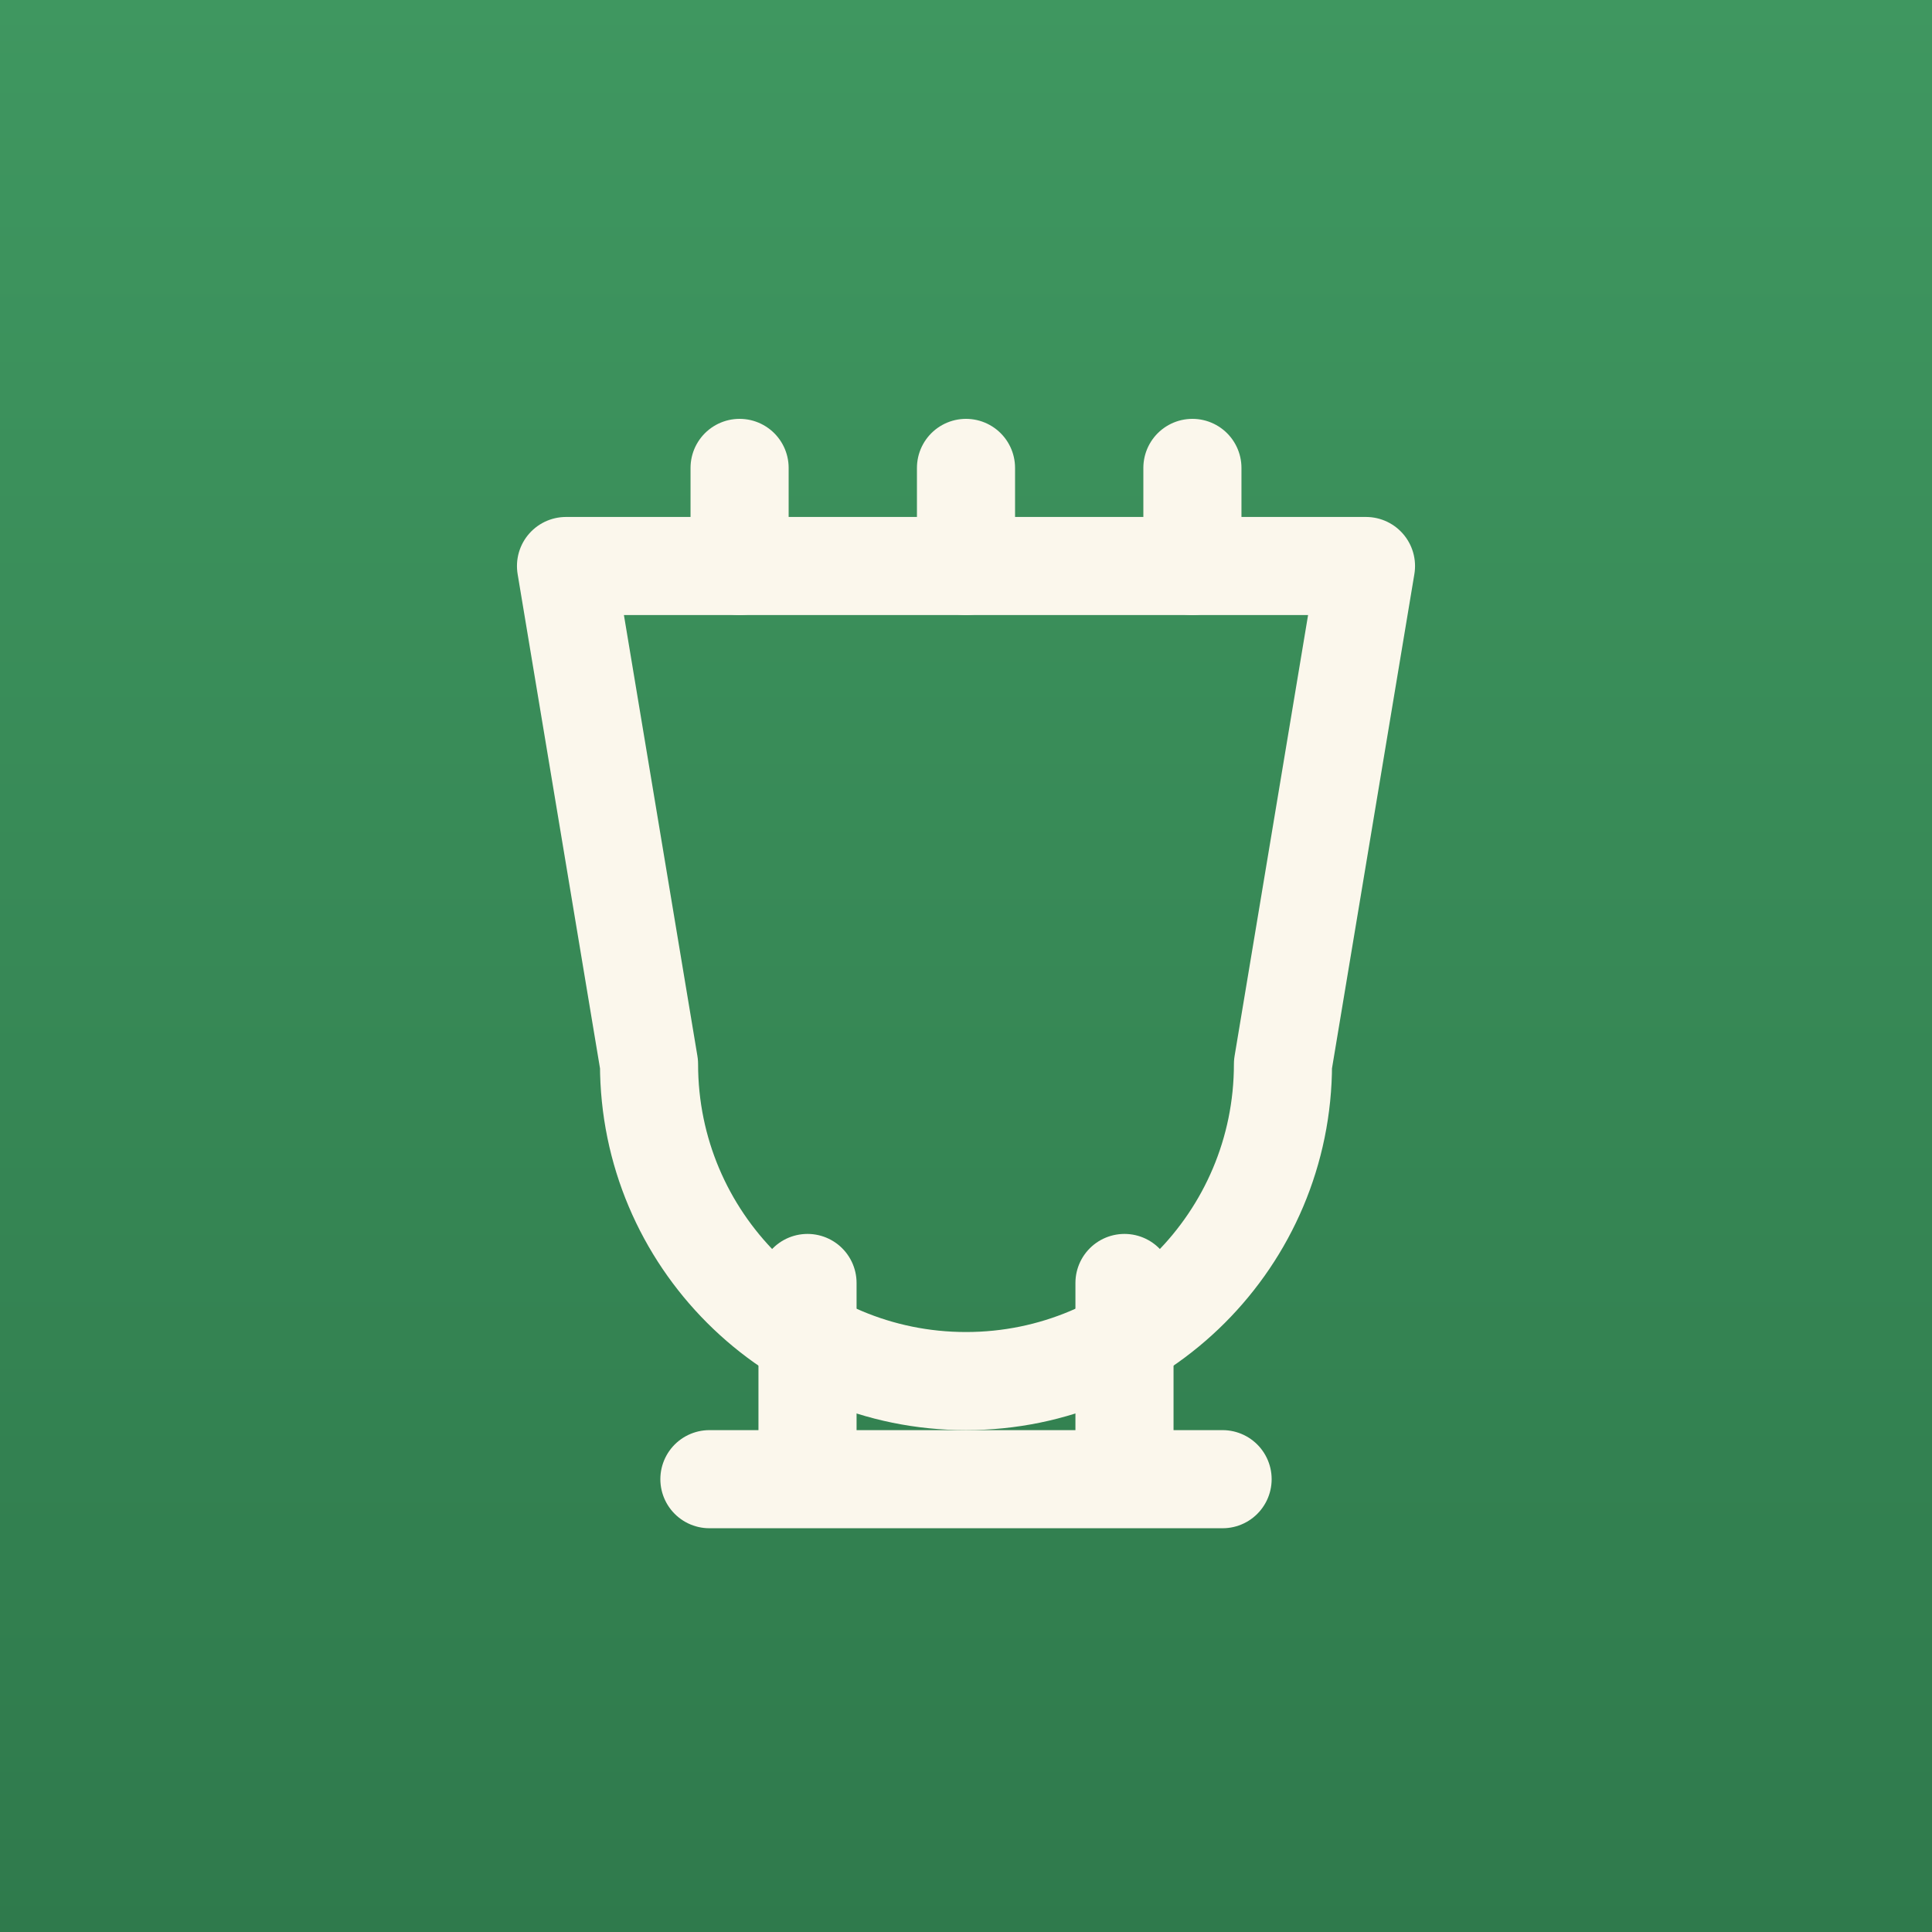
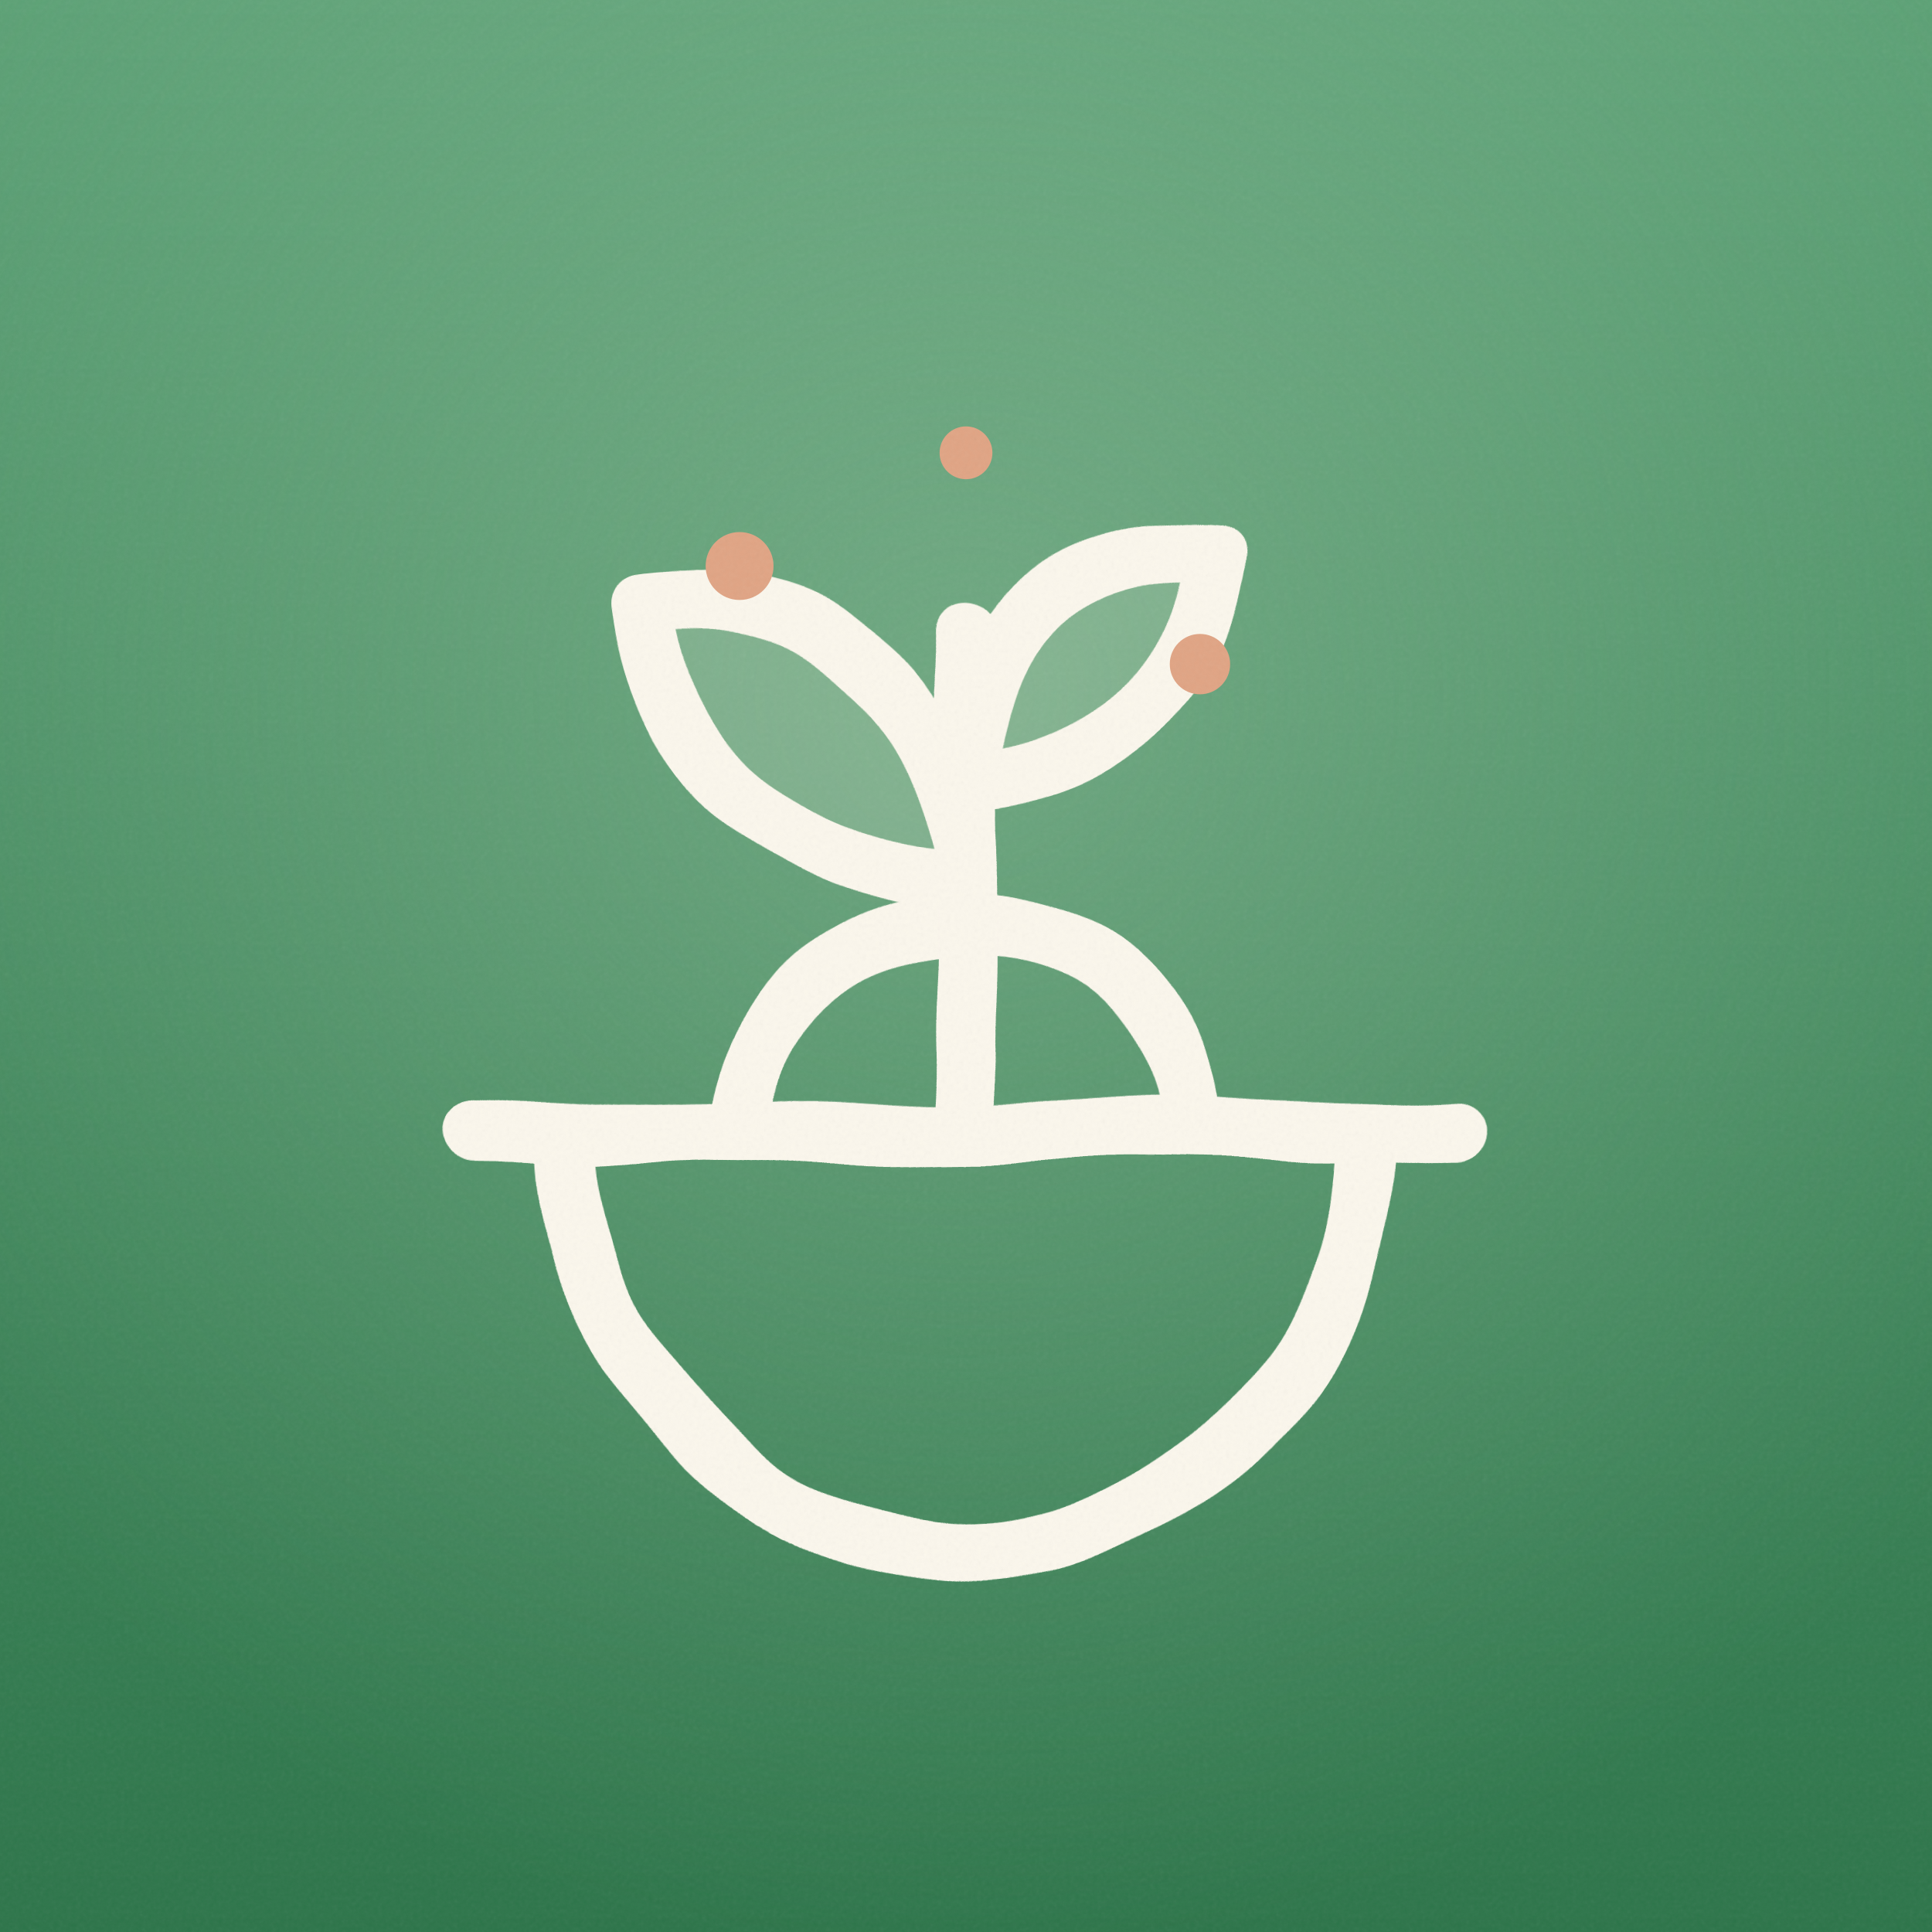
<svg xmlns="http://www.w3.org/2000/svg" viewBox="0 0 512 512">
  <defs>
    <linearGradient id="bg" x1="0" y1="0" x2="0" y2="1">
-       <stop offset="0" stop-color="#3f9760" />
-       <stop offset="1" stop-color="#2f7a4c" />
+       <stop offset="0" stop-color="#5aa074" />
+       <stop offset="1" stop-color="#2c7449" />
    </linearGradient>
+     <radialGradient id="glow" cx="0.5" cy="0.36" r="0.65">
+       <stop offset="0" stop-color="#9cc4a3" stop-opacity="0.45" />
+       <stop offset="1" stop-color="#9cc4a3" stop-opacity="0" />
+     </radialGradient>
+     <filter id="paint" x="-8%" y="-8%" width="116%" height="116%">
+       <feTurbulence type="fractalNoise" baseFrequency="0.018" numOctaves="2" seed="7" result="n" />
+       <feDisplacementMap in="SourceGraphic" in2="n" scale="6.5" xChannelSelector="R" yChannelSelector="G" />
+     </filter>
+     <filter id="grain">
+       <feTurbulence type="fractalNoise" baseFrequency="0.85" numOctaves="2" stitchTiles="stitch" />
+       <feColorMatrix type="saturate" values="0" />
+     </filter>
  </defs>
  <rect width="512" height="512" fill="url(#bg)" />
-   <g fill="none" stroke="#fbf7ec" stroke-width="26" stroke-linecap="round" stroke-linejoin="round">
-     <path d="M150 150 h212 l-22 132 a84 84 0 0 1 -168 0 z" />
-     <path d="M196 150 v-26 M256 150 v-26 M316 150 v-26" />
-     <path d="M214 340 v52 M298 340 v52 M188 392 h136" />
+   <rect width="512" height="512" fill="url(#glow)" />
+   <g filter="url(#paint)" fill="none" stroke="#fbf7ec" stroke-width="16" stroke-linecap="round" stroke-linejoin="round">
+     <path d="M150 300 h212 c0 64 -52 112 -106 112 s-106 -48 -106 -112 z" />
+     <path d="M196 300 c4 -34 28 -56 60 -56 s56 22 60 56" />
+     <path d="M126 300 h260" />
+     <path d="M256 296 V168" />
+     <path d="M256 232 c-46 0 -80 -26 -86 -72 46 -6 82 22 86 72 z" fill="#fbf7ec" fill-opacity="0.16" />
+     <path d="M256 206 c34 0 62 -22 66 -60 -34 -4 -62 16 -66 60 z" fill="#fbf7ec" fill-opacity="0.16" />
  </g>
+   <g fill="#e0a484">
+     <circle cx="196" cy="150" r="9" />
+     <circle cx="318" cy="176" r="8" />
+     <circle cx="256" cy="120" r="7" />
+   </g>
+   <rect width="512" height="512" filter="url(#grain)" opacity="0.07" />
</svg>
